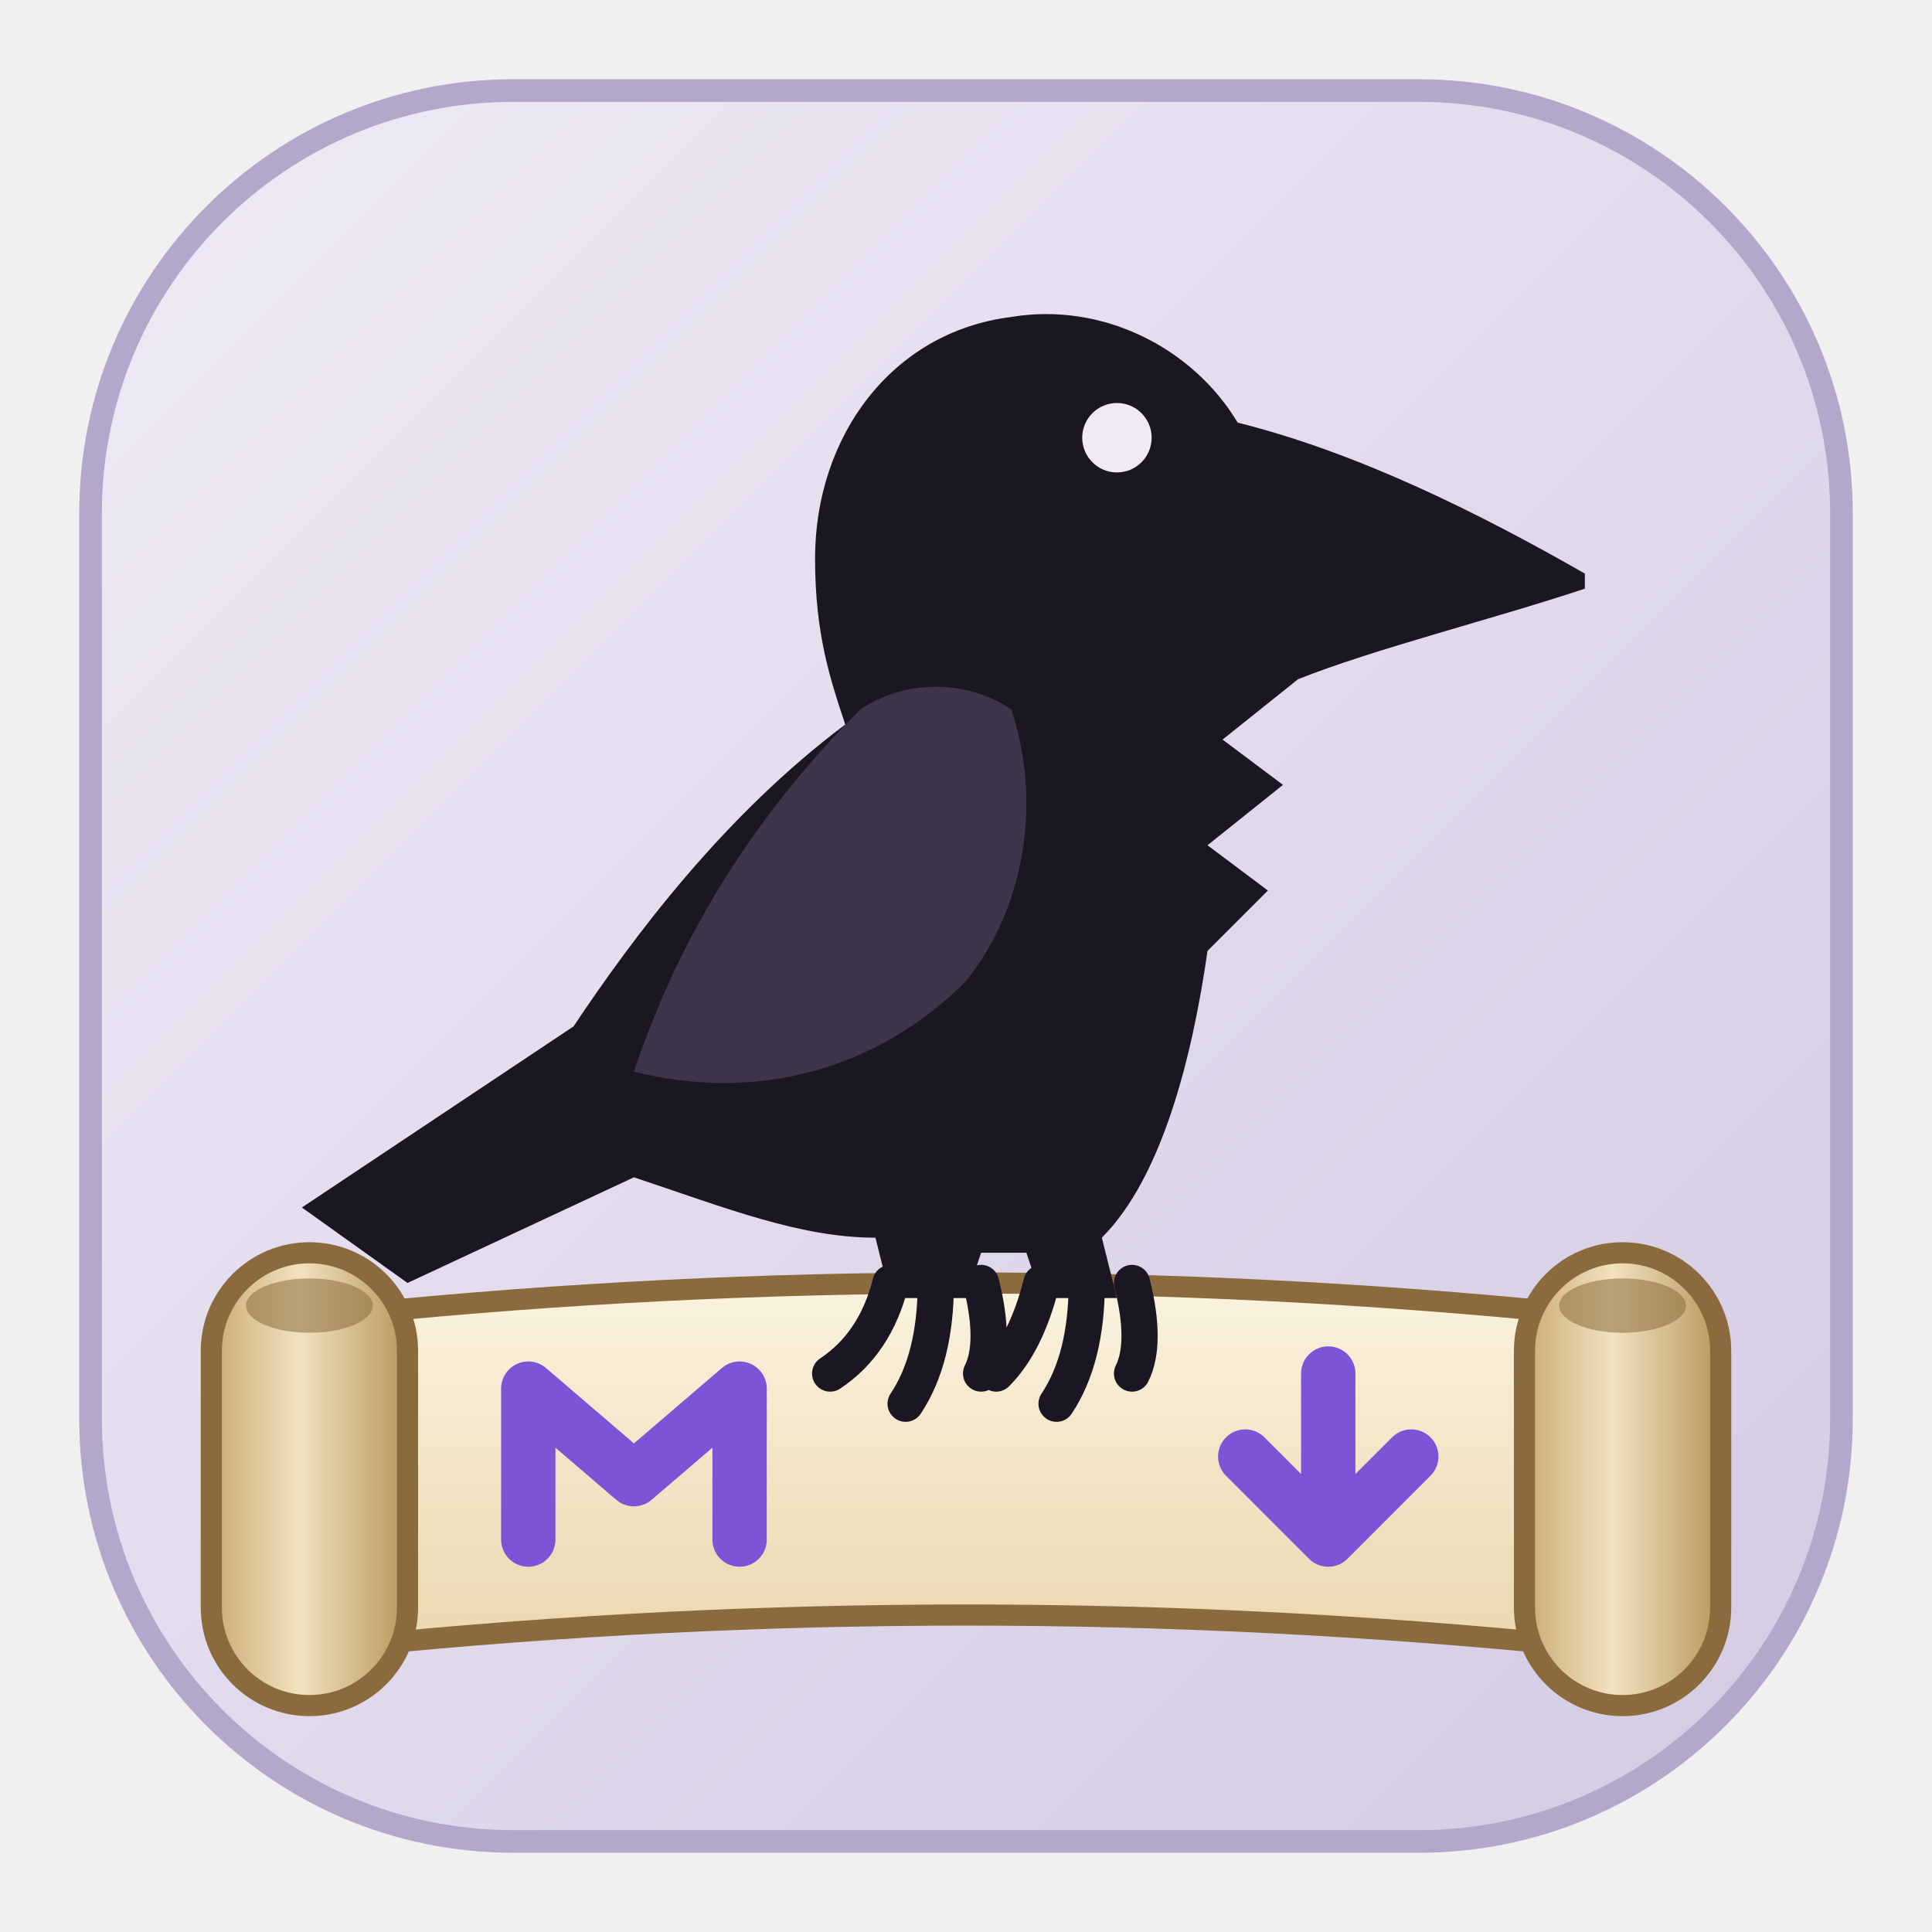
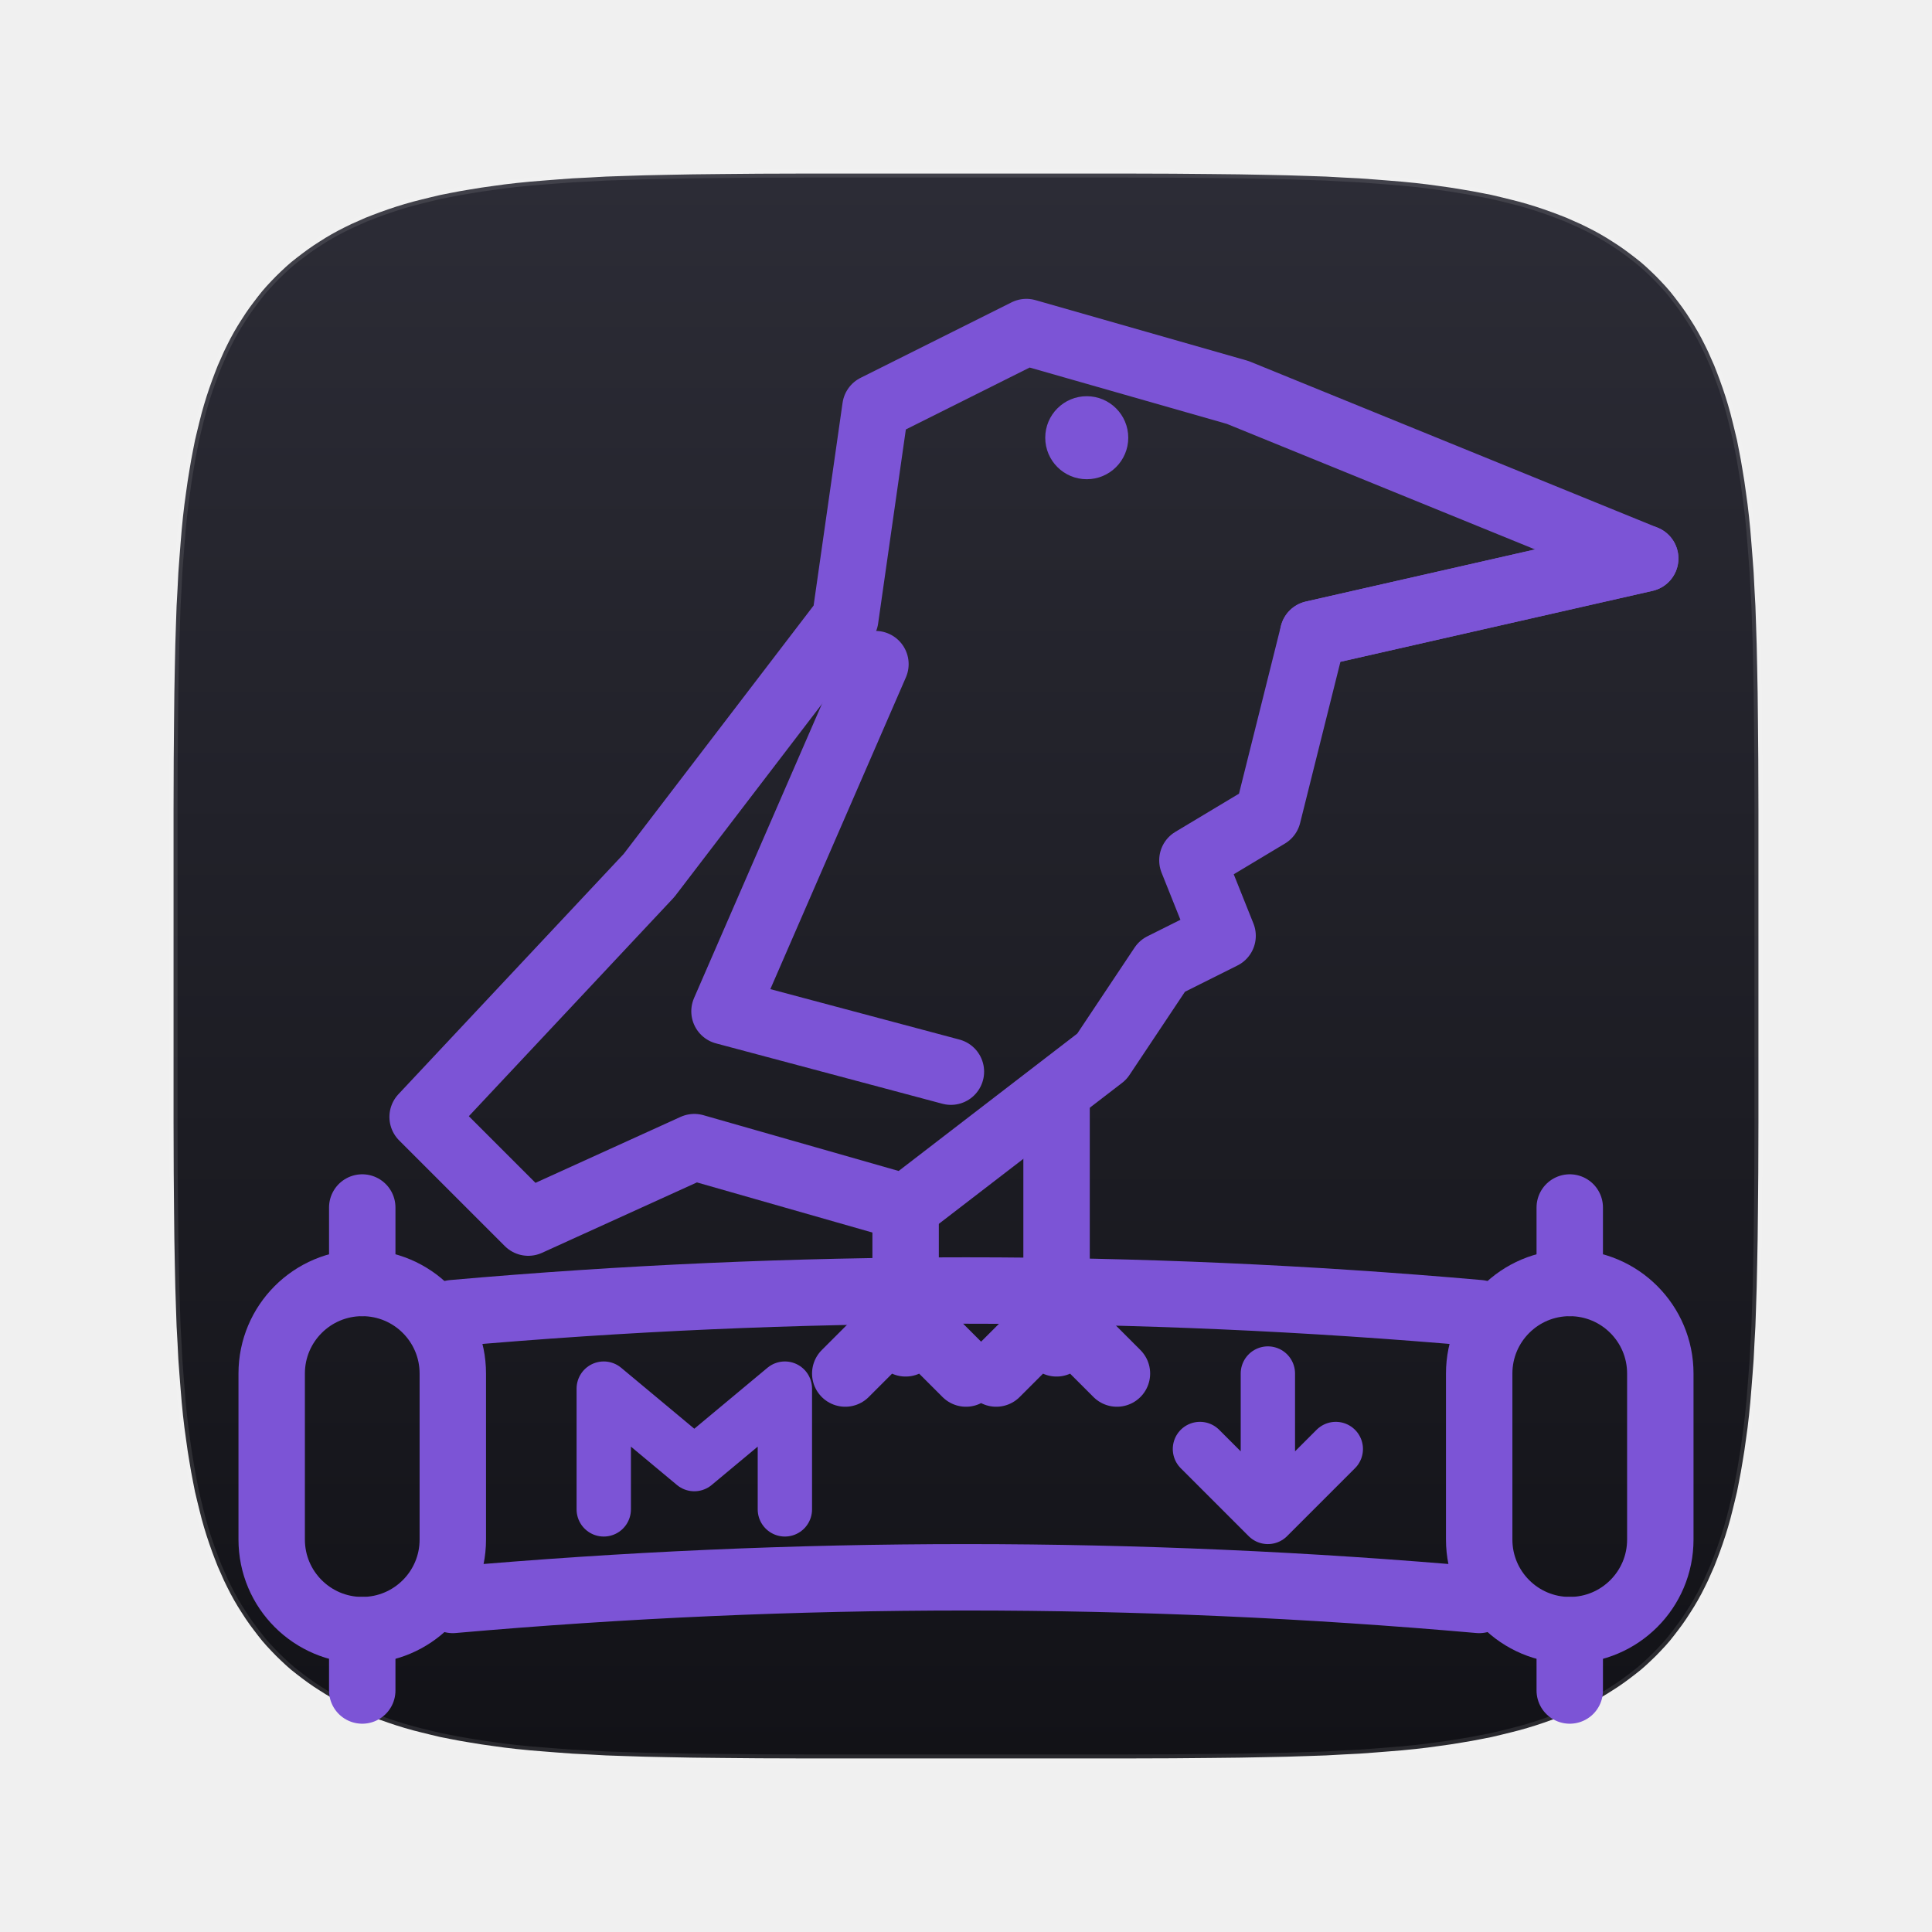
- <svg xmlns="http://www.w3.org/2000/svg" viewBox="0 0 128 128">
+ <svg xmlns="http://www.w3.org/2000/svg" width="256" height="256" viewBox="0 0 1024 1024">
  <defs>
-     <linearGradient id="bg" x1="0" y1="0" x2="1" y2="1">
-       <stop offset="0" stop-color="#efeaf6" />
-       <stop offset="1" stop-color="#d3cbe3" />
-     </linearGradient>
-     <linearGradient id="paper" x1="0" y1="0" x2="0" y2="1">
-       <stop offset="0" stop-color="#fbf3df" />
-       <stop offset="1" stop-color="#ead8b0" />
-     </linearGradient>
-     <linearGradient id="roll" x1="0" y1="0" x2="1" y2="0">
-       <stop offset="0" stop-color="#c9ab73" />
-       <stop offset="0.45" stop-color="#f1e2bf" />
-       <stop offset="1" stop-color="#b8975c" />
+     <linearGradient id="t" x1="0" y1="0" x2="0" y2="1">
+       <stop offset="0" stop-color="#2c2c36" />
+       <stop offset="1" stop-color="#121217" />
    </linearGradient>
  </defs>
-   <rect x="6" y="6" width="116" height="116" rx="28" fill="url(#bg)" stroke="#b3a8cc" stroke-width="1.5" />
-   <path fill="url(#paper)" stroke="#8b6b3d" stroke-width="1.4" d="M24 87 Q64 83 104 87 L104 109 Q64 105 24 109 Z" />
-   <rect x="14" y="83" width="13" height="30" rx="6.5" fill="url(#roll)" stroke="#8b6b3d" stroke-width="1.4" />
-   <rect x="101" y="83" width="13" height="30" rx="6.5" fill="url(#roll)" stroke="#8b6b3d" stroke-width="1.4" />
-   <ellipse cx="20.5" cy="86.5" rx="4.2" ry="1.8" fill="#8b6b3d" opacity="0.55" />
-   <ellipse cx="107.5" cy="86.5" rx="4.2" ry="1.8" fill="#8b6b3d" opacity="0.55" />
-   <path fill="none" stroke="#7c54d6" stroke-width="3.6" stroke-linecap="round" stroke-linejoin="round" d="M35 102 L35 92 L42 98 L49 92 L49 102" />
-   <path fill="none" stroke="#7c54d6" stroke-width="3.6" stroke-linecap="round" stroke-linejoin="round" d="M88 91 L88 102 M82.5 96.5 L88 102 L93.5 96.5" />
-   <path fill="#1b1722" d="M105 38 C98 34 90 30 82 28 C79 23 73 20 67 21 C59 22 54 29 54 37 C54 42 55 45 56 48         C48 54 42 62 38 68 L20 80 L27 85 L42 78 C48 80 53 82 58 82 L59 86 L64 86 L65 83 L68 83 L69 86 L74 86 L73 82         C77 78 79 70 80 63 L84 59 L80 56 L85 52 L81 49 L86 45 C91 43 99 41 105 39 Z" />
-   <path fill="#3d3549" d="M57 47 C50 54 45 62 42 71 C50 73 58 71 64 65 C68 60 69 53 67 47 C64 45 60 45 57 47 Z" />
-   <path fill="none" stroke="#1b1722" stroke-width="2.4" stroke-linecap="round" d="M59 85 q-1 4 -4 6 M62 85 q0 5 -2 8 M65 85 q1 4 0 6 M69 85 q-1 4 -3 6 M72 85 q0 5 -2 8 M75 85 q1 4 0 6" />
-   <circle cx="74" cy="29" r="2.3" fill="#efeaf6" />
+   <g transform="translate(512,512) scale(0.8468) translate(-512,-512)">
+     <path d="M1008.0,512.0 L1008.0,610.2 L1007.9,641.6 L1007.7,664.4 L1007.5,683.0 L1007.2,698.9 L1006.9,713.0 L1006.5,725.7 L1006.1,737.4 L1005.5,748.2 L1005.0,758.2 L1004.3,767.7 L1003.6,776.6 L1002.9,785.1 L1002.1,793.2 L1001.2,800.9 L1000.2,808.2 L999.2,815.3 L998.1,822.1 L997.0,828.6 L995.8,834.9 L994.6,841.0 L993.2,846.9 L991.8,852.6 L990.4,858.1 L988.9,863.4 L987.3,868.6 L985.6,873.7 L983.9,878.5 L982.1,883.3 L980.3,887.9 L978.3,892.4 L976.4,896.7 L974.3,901.0 L972.2,905.1 L970.0,909.1 L967.7,913.0 L965.3,916.8 L962.9,920.5 L960.4,924.1 L957.8,927.6 L955.2,931.0 L952.5,934.4 L949.7,937.6 L946.8,940.7 L943.8,943.8 L940.7,946.8 L937.6,949.7 L934.4,952.5 L931.0,955.2 L927.6,957.8 L924.1,960.4 L920.5,962.9 L916.8,965.3 L913.0,967.7 L909.1,970.0 L905.1,972.2 L901.0,974.3 L896.7,976.4 L892.4,978.3 L887.9,980.3 L883.3,982.1 L878.5,983.9 L873.7,985.6 L868.6,987.3 L863.4,988.9 L858.1,990.4 L852.6,991.8 L846.9,993.2 L841.0,994.6 L834.9,995.8 L828.6,997.0 L822.1,998.1 L815.3,999.2 L808.2,1000.2 L800.9,1001.2 L793.2,1002.1 L785.1,1002.9 L776.6,1003.6 L767.7,1004.3 L758.2,1005.0 L748.2,1005.5 L737.4,1006.1 L725.7,1006.5 L713.0,1006.9 L698.9,1007.2 L683.0,1007.5 L664.4,1007.7 L641.6,1007.9 L610.2,1008.0 L512.0,1008.0 L413.8,1008.0 L382.4,1007.9 L359.6,1007.7 L341.0,1007.5 L325.1,1007.2 L311.0,1006.9 L298.3,1006.5 L286.6,1006.1 L275.8,1005.5 L265.8,1005.0 L256.3,1004.3 L247.4,1003.6 L238.9,1002.9 L230.8,1002.1 L223.1,1001.2 L215.8,1000.2 L208.7,999.2 L201.9,998.1 L195.4,997.0 L189.1,995.8 L183.0,994.6 L177.1,993.2 L171.4,991.8 L165.9,990.4 L160.6,988.9 L155.4,987.3 L150.3,985.6 L145.5,983.9 L140.7,982.1 L136.1,980.3 L131.6,978.3 L127.3,976.4 L123.0,974.3 L118.9,972.2 L114.9,970.0 L111.0,967.7 L107.2,965.3 L103.5,962.9 L99.9,960.4 L96.4,957.8 L93.0,955.2 L89.6,952.5 L86.4,949.7 L83.3,946.8 L80.2,943.8 L77.2,940.7 L74.3,937.6 L71.5,934.4 L68.8,931.0 L66.2,927.6 L63.6,924.1 L61.1,920.5 L58.7,916.8 L56.3,913.0 L54.0,909.1 L51.8,905.1 L49.7,901.0 L47.6,896.7 L45.7,892.4 L43.7,887.9 L41.9,883.3 L40.1,878.5 L38.4,873.7 L36.7,868.6 L35.1,863.4 L33.6,858.1 L32.2,852.6 L30.8,846.9 L29.4,841.0 L28.2,834.9 L27.0,828.6 L25.9,822.1 L24.8,815.3 L23.8,808.2 L22.8,800.9 L21.9,793.2 L21.1,785.1 L20.4,776.6 L19.7,767.7 L19.0,758.2 L18.5,748.2 L17.9,737.4 L17.5,725.7 L17.1,713.0 L16.8,698.9 L16.5,683.0 L16.3,664.4 L16.1,641.6 L16.0,610.2 L16.0,512.0 L16.0,413.8 L16.1,382.4 L16.3,359.6 L16.5,341.0 L16.8,325.1 L17.1,311.0 L17.5,298.3 L17.9,286.6 L18.5,275.8 L19.0,265.8 L19.7,256.3 L20.4,247.4 L21.1,238.9 L21.9,230.8 L22.8,223.1 L23.8,215.8 L24.8,208.7 L25.9,201.9 L27.0,195.4 L28.2,189.1 L29.4,183.0 L30.8,177.1 L32.2,171.4 L33.6,165.9 L35.1,160.6 L36.7,155.4 L38.4,150.3 L40.1,145.5 L41.9,140.7 L43.7,136.1 L45.7,131.6 L47.6,127.3 L49.7,123.0 L51.8,118.9 L54.0,114.9 L56.3,111.0 L58.7,107.2 L61.1,103.5 L63.6,99.9 L66.2,96.4 L68.8,93.0 L71.5,89.6 L74.3,86.4 L77.2,83.3 L80.2,80.2 L83.3,77.2 L86.4,74.3 L89.6,71.5 L93.0,68.8 L96.4,66.2 L99.9,63.6 L103.5,61.1 L107.2,58.7 L111.0,56.3 L114.9,54.0 L118.9,51.8 L123.0,49.7 L127.3,47.6 L131.6,45.7 L136.1,43.7 L140.7,41.9 L145.5,40.1 L150.3,38.4 L155.4,36.7 L160.6,35.1 L165.9,33.6 L171.4,32.2 L177.1,30.8 L183.0,29.4 L189.1,28.2 L195.4,27.0 L201.9,25.9 L208.7,24.8 L215.8,23.8 L223.1,22.8 L230.8,21.9 L238.9,21.1 L247.4,20.4 L256.3,19.7 L265.8,19.0 L275.8,18.5 L286.6,17.9 L298.3,17.5 L311.0,17.1 L325.1,16.8 L341.0,16.5 L359.6,16.3 L382.4,16.1 L413.8,16.0 L512.0,16.0 L610.2,16.0 L641.6,16.1 L664.4,16.3 L683.0,16.5 L698.9,16.8 L713.0,17.1 L725.7,17.5 L737.4,17.9 L748.2,18.5 L758.2,19.0 L767.7,19.7 L776.6,20.4 L785.1,21.1 L793.2,21.9 L800.9,22.8 L808.2,23.8 L815.3,24.8 L822.1,25.9 L828.6,27.0 L834.9,28.2 L841.0,29.4 L846.9,30.8 L852.6,32.2 L858.1,33.6 L863.4,35.1 L868.6,36.7 L873.7,38.4 L878.5,40.1 L883.3,41.9 L887.9,43.7 L892.4,45.7 L896.7,47.6 L901.0,49.7 L905.1,51.8 L909.1,54.0 L913.0,56.3 L916.8,58.7 L920.5,61.1 L924.1,63.6 L927.6,66.2 L931.0,68.8 L934.4,71.5 L937.6,74.3 L940.7,77.2 L943.8,80.2 L946.8,83.3 L949.7,86.4 L952.5,89.6 L955.2,93.0 L957.8,96.4 L960.4,99.9 L962.9,103.5 L965.3,107.2 L967.7,111.0 L970.0,114.9 L972.2,118.9 L974.3,123.0 L976.4,127.3 L978.3,131.6 L980.3,136.1 L982.1,140.7 L983.9,145.5 L985.6,150.3 L987.3,155.4 L988.9,160.6 L990.4,165.9 L991.8,171.4 L993.2,177.1 L994.6,183.0 L995.8,189.1 L997.0,195.4 L998.1,201.9 L999.2,208.7 L1000.2,215.8 L1001.2,223.1 L1002.1,230.8 L1002.9,238.9 L1003.6,247.4 L1004.3,256.3 L1005.0,265.8 L1005.5,275.8 L1006.1,286.6 L1006.5,298.3 L1006.9,311.0 L1007.2,325.1 L1007.5,341.0 L1007.7,359.6 L1007.9,382.4 L1008.0,413.8 Z" fill="url(#t)" />
+     <path d="M1008.0,512.0 L1008.0,610.2 L1007.9,641.6 L1007.7,664.4 L1007.5,683.0 L1007.2,698.9 L1006.9,713.0 L1006.5,725.7 L1006.1,737.4 L1005.5,748.2 L1005.0,758.2 L1004.3,767.7 L1003.6,776.6 L1002.9,785.1 L1002.1,793.2 L1001.2,800.9 L1000.2,808.2 L999.2,815.3 L998.1,822.1 L997.0,828.6 L995.8,834.9 L994.6,841.0 L993.2,846.9 L991.8,852.6 L990.4,858.1 L988.9,863.4 L987.3,868.6 L985.6,873.7 L983.9,878.5 L982.1,883.3 L980.3,887.9 L978.3,892.4 L976.4,896.7 L974.3,901.0 L972.2,905.1 L970.0,909.1 L967.7,913.0 L965.3,916.8 L962.9,920.5 L960.4,924.1 L957.8,927.6 L955.2,931.0 L952.5,934.4 L949.7,937.6 L946.8,940.7 L943.8,943.8 L940.7,946.8 L937.6,949.7 L934.4,952.5 L931.0,955.2 L927.6,957.8 L924.1,960.4 L920.5,962.9 L916.8,965.3 L913.0,967.7 L909.1,970.0 L905.1,972.2 L901.0,974.3 L896.7,976.4 L892.4,978.3 L887.9,980.3 L883.3,982.1 L878.5,983.9 L873.7,985.6 L868.6,987.3 L863.4,988.9 L858.1,990.4 L852.6,991.8 L846.9,993.2 L841.0,994.6 L834.9,995.8 L828.6,997.0 L822.1,998.1 L815.3,999.2 L808.2,1000.2 L800.9,1001.2 L793.2,1002.1 L785.1,1002.9 L776.6,1003.6 L767.7,1004.3 L758.2,1005.0 L748.2,1005.5 L737.4,1006.1 L725.7,1006.5 L713.0,1006.9 L698.9,1007.2 L683.0,1007.5 L664.4,1007.7 L641.6,1007.9 L610.2,1008.0 L512.0,1008.0 L413.8,1008.0 L382.4,1007.9 L359.6,1007.7 L341.0,1007.5 L325.1,1007.2 L311.0,1006.9 L298.3,1006.5 L286.6,1006.1 L275.8,1005.5 L265.8,1005.0 L256.3,1004.3 L247.4,1003.6 L238.9,1002.9 L230.8,1002.1 L223.1,1001.2 L215.8,1000.2 L208.7,999.2 L201.9,998.1 L195.4,997.0 L189.1,995.8 L183.0,994.6 L177.1,993.2 L171.4,991.8 L165.9,990.4 L160.6,988.9 L155.4,987.3 L150.3,985.6 L145.5,983.9 L140.7,982.1 L136.1,980.3 L131.6,978.3 L127.3,976.4 L123.0,974.3 L118.9,972.2 L114.9,970.0 L111.0,967.7 L107.2,965.3 L103.5,962.9 L99.9,960.4 L96.4,957.8 L93.0,955.2 L89.6,952.5 L86.4,949.7 L83.3,946.8 L80.2,943.8 L77.2,940.7 L74.3,937.6 L71.5,934.4 L68.8,931.0 L66.2,927.6 L63.6,924.1 L61.1,920.5 L58.7,916.8 L56.3,913.0 L54.0,909.1 L51.8,905.1 L49.7,901.0 L47.6,896.7 L45.7,892.4 L43.7,887.9 L41.9,883.3 L40.1,878.5 L38.4,873.7 L36.7,868.6 L35.1,863.4 L33.6,858.1 L32.2,852.6 L30.8,846.9 L29.4,841.0 L28.2,834.9 L27.0,828.6 L25.9,822.1 L24.8,815.3 L23.8,808.2 L22.8,800.9 L21.9,793.2 L21.1,785.1 L20.4,776.6 L19.7,767.7 L19.0,758.2 L18.5,748.2 L17.9,737.4 L17.5,725.7 L17.1,713.0 L16.8,698.9 L16.5,683.0 L16.3,664.4 L16.1,641.6 L16.0,610.2 L16.0,512.0 L16.0,413.8 L16.1,382.4 L16.3,359.6 L16.5,341.0 L16.8,325.1 L17.1,311.0 L17.5,298.3 L17.9,286.6 L18.5,275.8 L19.0,265.8 L19.7,256.3 L20.4,247.4 L21.1,238.9 L21.9,230.8 L22.8,223.1 L23.8,215.8 L24.8,208.7 L25.9,201.9 L27.0,195.4 L28.2,189.1 L29.4,183.0 L30.8,177.1 L32.2,171.4 L33.6,165.9 L35.1,160.6 L36.7,155.4 L38.4,150.3 L40.1,145.5 L41.9,140.7 L43.7,136.1 L45.7,131.6 L47.6,127.3 L49.7,123.0 L51.8,118.9 L54.0,114.9 L56.3,111.0 L58.7,107.2 L61.1,103.5 L63.6,99.9 L66.2,96.4 L68.8,93.0 L71.5,89.6 L74.3,86.4 L77.2,83.3 L80.2,80.2 L83.3,77.2 L86.4,74.3 L89.6,71.5 L93.0,68.8 L96.4,66.2 L99.9,63.6 L103.5,61.1 L107.2,58.7 L111.0,56.3 L114.9,54.0 L118.9,51.8 L123.0,49.7 L127.3,47.6 L131.6,45.7 L136.1,43.7 L140.7,41.9 L145.5,40.1 L150.3,38.4 L155.4,36.7 L160.6,35.1 L165.9,33.6 L171.4,32.2 L177.1,30.8 L183.0,29.4 L189.1,28.2 L195.4,27.0 L201.9,25.9 L208.7,24.8 L215.8,23.8 L223.1,22.8 L230.8,21.9 L238.9,21.1 L247.4,20.4 L256.3,19.7 L265.8,19.0 L275.8,18.5 L286.6,17.9 L298.3,17.5 L311.0,17.1 L325.1,16.8 L341.0,16.5 L359.6,16.3 L382.4,16.1 L413.8,16.0 L512.0,16.0 L610.2,16.0 L641.6,16.1 L664.4,16.3 L683.0,16.5 L698.9,16.8 L713.0,17.1 L725.7,17.5 L737.4,17.9 L748.2,18.5 L758.2,19.0 L767.7,19.7 L776.6,20.4 L785.1,21.1 L793.2,21.9 L800.9,22.8 L808.2,23.8 L815.3,24.8 L822.1,25.9 L828.6,27.0 L834.9,28.2 L841.0,29.4 L846.9,30.8 L852.6,32.2 L858.1,33.6 L863.4,35.1 L868.6,36.7 L873.7,38.4 L878.5,40.1 L883.3,41.9 L887.9,43.7 L892.4,45.7 L896.7,47.6 L901.0,49.7 L905.1,51.8 L909.1,54.0 L913.0,56.3 L916.8,58.7 L920.5,61.1 L924.1,63.6 L927.6,66.2 L931.0,68.8 L934.4,71.5 L937.6,74.3 L940.7,77.2 L943.8,80.2 L946.8,83.3 L949.7,86.4 L952.5,89.6 L955.2,93.0 L957.8,96.4 L960.4,99.9 L962.9,103.5 L965.3,107.2 L967.7,111.0 L970.0,114.9 L972.2,118.9 L974.3,123.0 L976.4,127.3 L978.3,131.6 L980.3,136.1 L982.1,140.7 L983.9,145.5 L985.6,150.3 L987.3,155.4 L988.9,160.6 L990.4,165.9 L991.8,171.4 L993.2,177.1 L994.6,183.0 L995.8,189.1 L997.0,195.4 L998.1,201.9 L999.2,208.7 L1000.2,215.8 L1001.2,223.1 L1002.1,230.8 L1002.9,238.9 L1003.6,247.4 L1004.3,256.3 L1005.0,265.8 L1005.5,275.8 L1006.1,286.6 L1006.5,298.3 L1006.9,311.0 L1007.2,325.1 L1007.5,341.0 L1007.7,359.6 L1007.9,382.4 L1008.0,413.8 Z" fill="none" stroke="#ffffff" stroke-opacity=".10" stroke-width="5" />
+   </g>
+   <g transform="scale(8)" fill="none" stroke="#7c54d6" stroke-width="4.4" stroke-linecap="round" stroke-linejoin="round">
+     <path d="M109 37 L82 26 L68 22 L58 27 L56 41 L43 58 L28 74 L35 81 L46 76 L60 80 L73 70 L77 64 L81 62 L79 57 L84 54 L87 42 Z" />
+     <path d="M87 42 L109 37" />
+     <path d="M58 44 L48 67 L63 71" />
+     <path d="M60 80 L60 89 M56 91 L60 87 L64 91 M70 73 L70 89 M66 91 L70 87 L74 91" />
+     <path d="M30 87 Q64 84 98 87 M30 106 Q64 103 98 106" />
+     <rect x="18" y="85" width="12" height="23" rx="6" />
+     <rect x="98" y="85" width="12" height="23" rx="6" />
+     <path d="M24 85 L24 80 M104 85 L104 80 M24 108 L24 112 M104 108 L104 112" />
+     <path stroke-width="3.6" d="M40 100 L40 92 L46 97 L52 92 L52 100 M84 91 L84 100 M79.5 96 L84 100.5 L88.5 96" />
+   </g>
+   <circle cx="576" cy="232" r="22" fill="#7c54d6" />
</svg>
